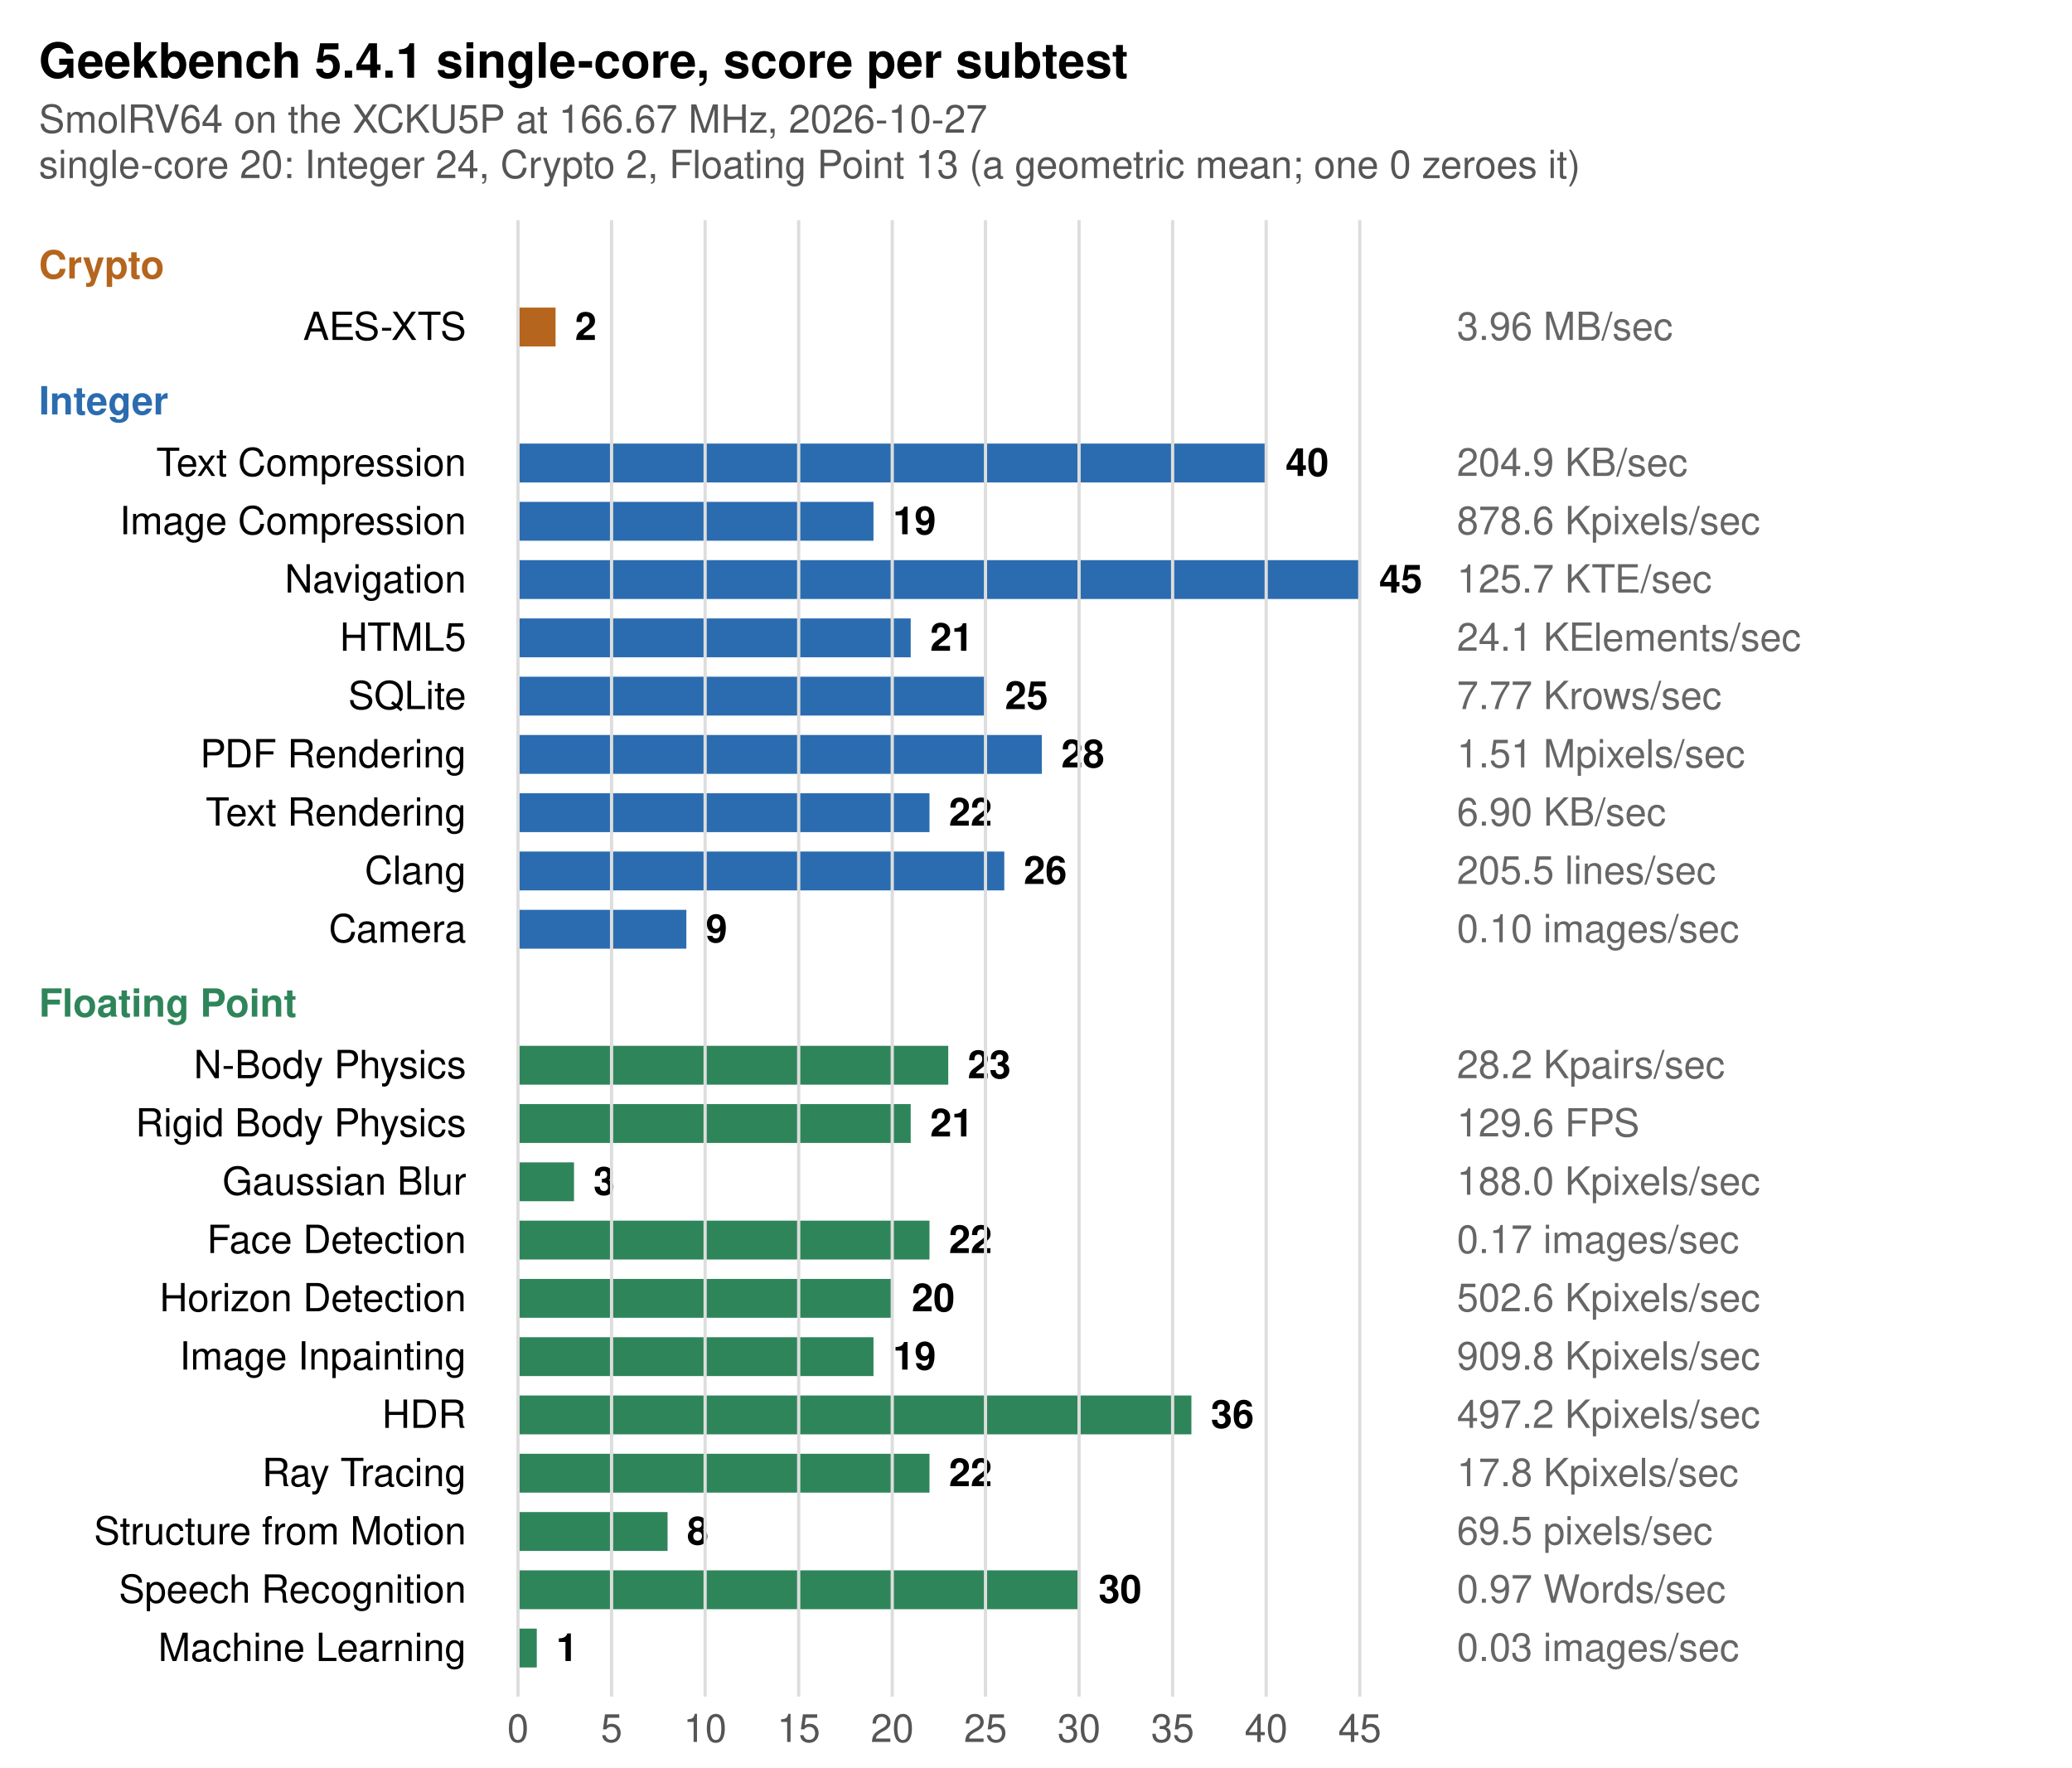
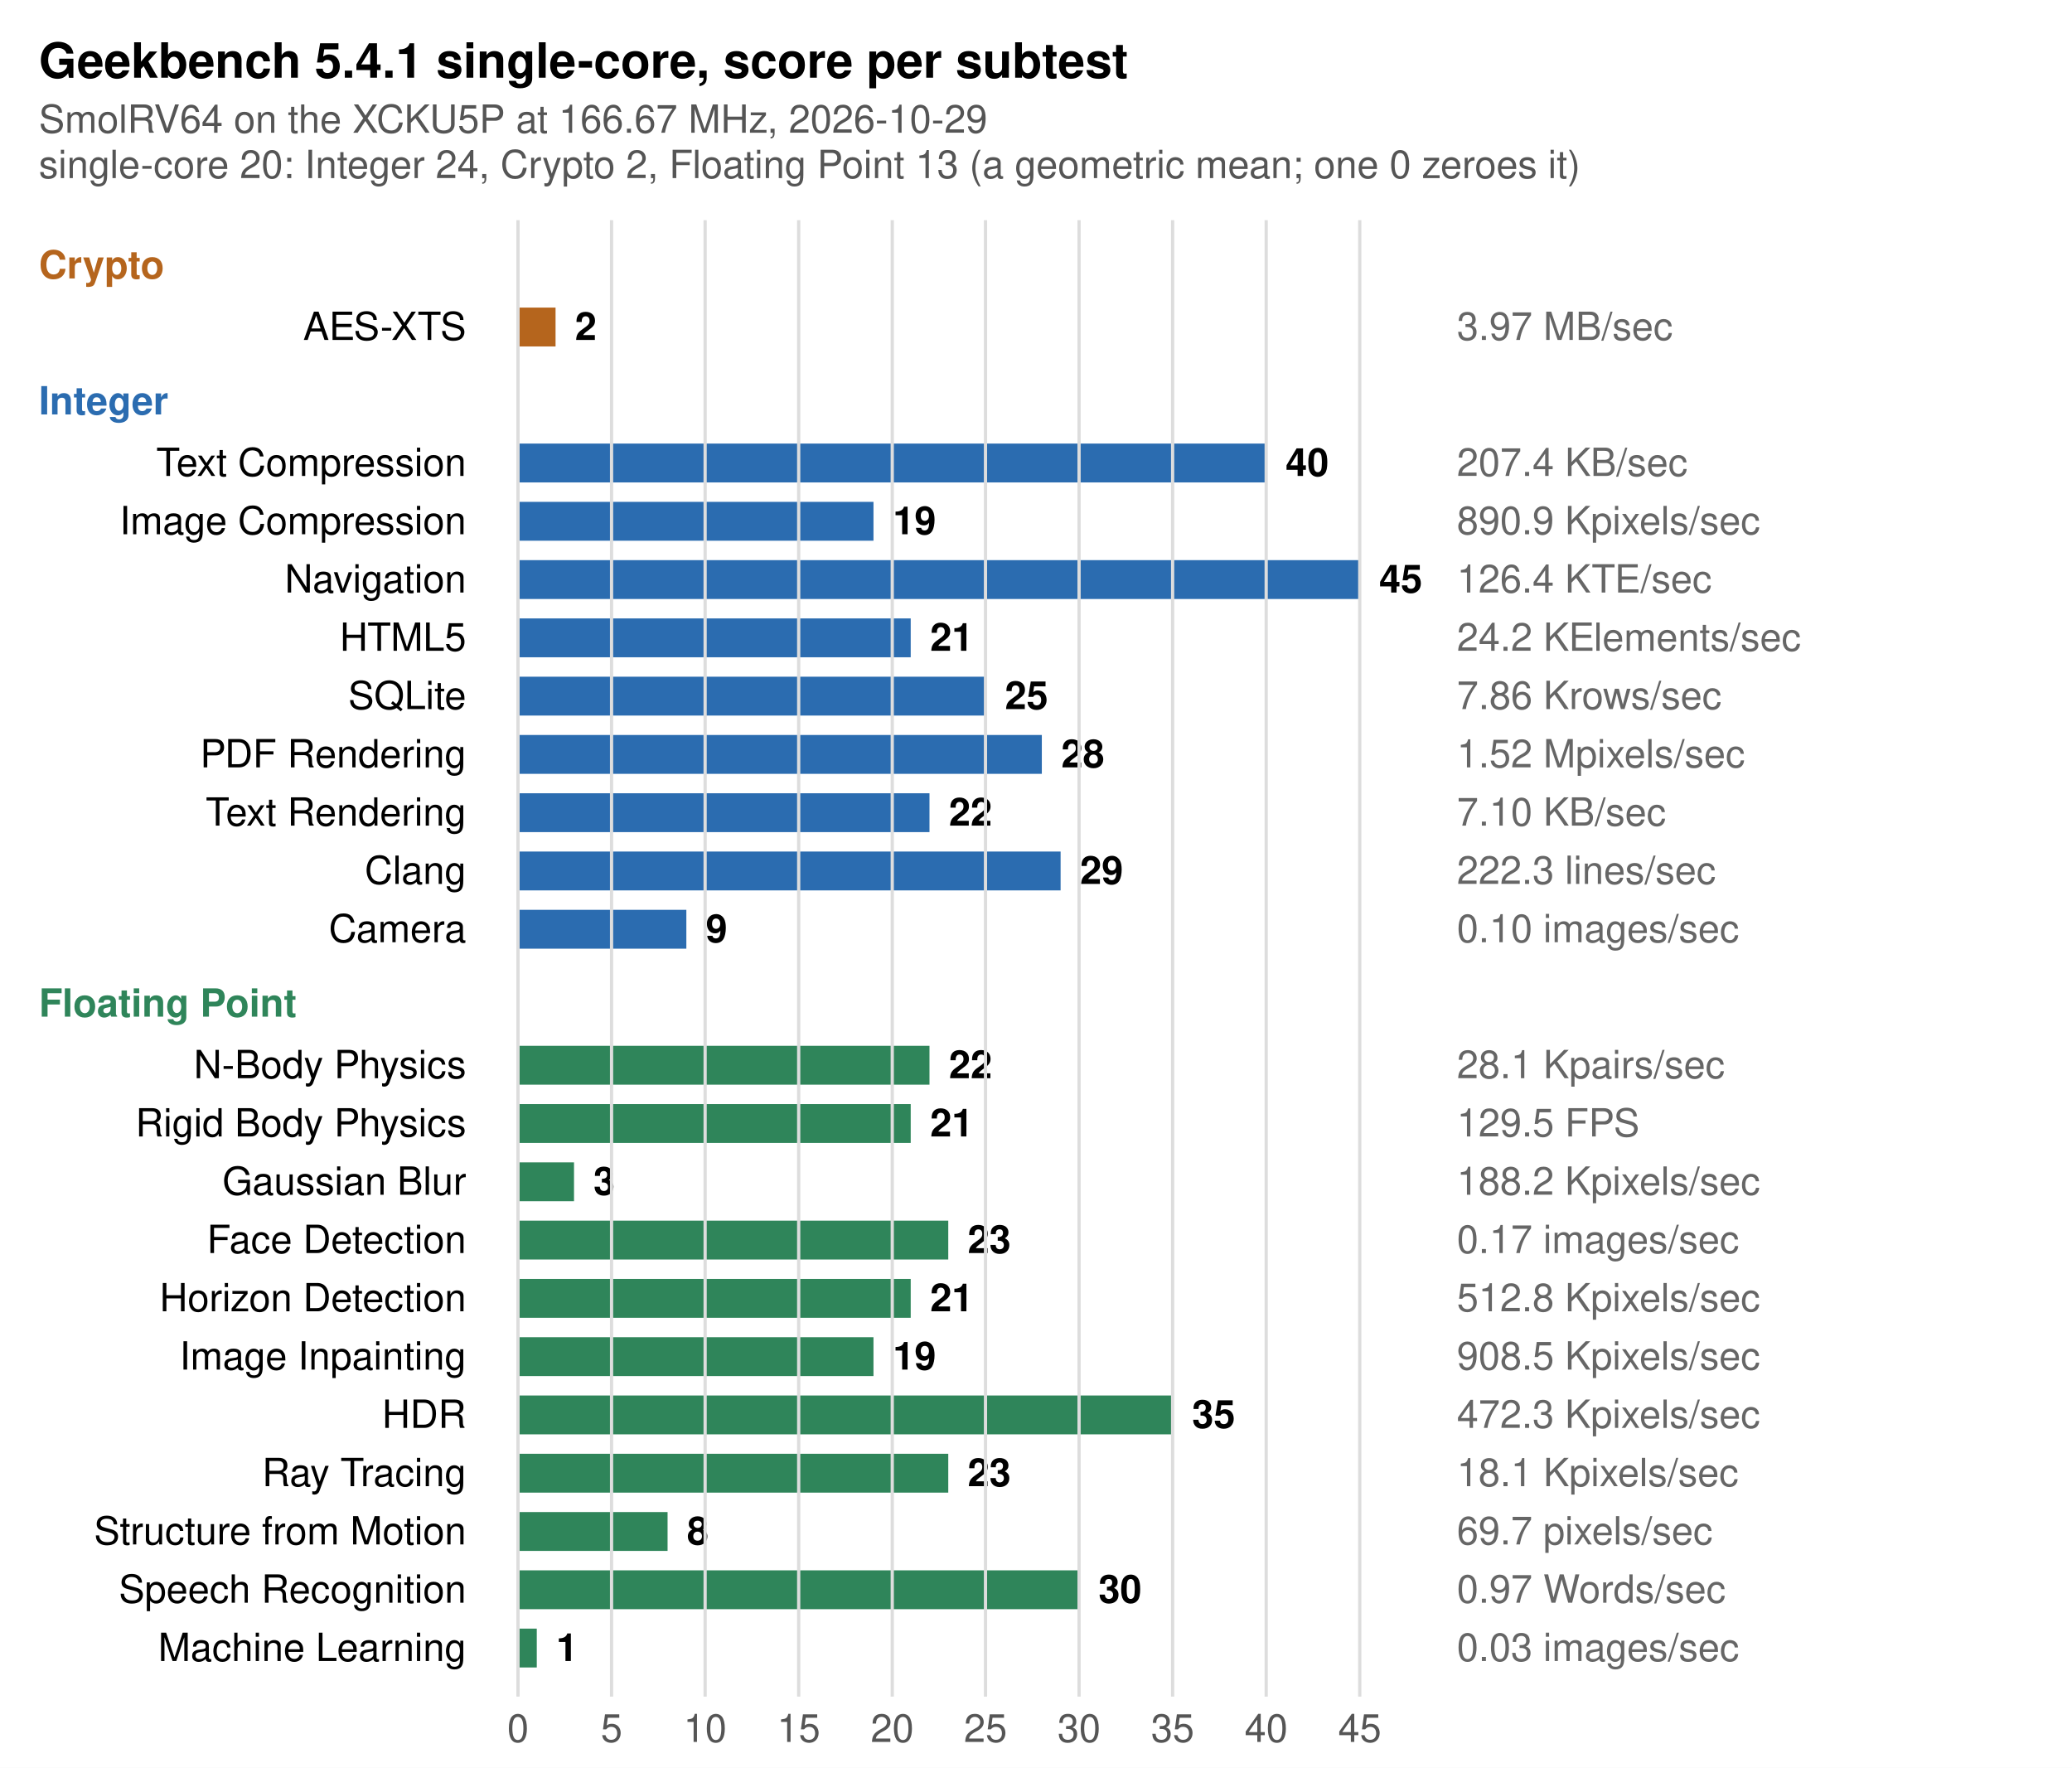
<svg xmlns="http://www.w3.org/2000/svg" width="640" height="546" font-family="Helvetica, Arial, sans-serif" font-size="12">
  <rect width="100%" height="100%" fill="white" />
  <text x="12" y="24" font-size="15" font-weight="bold">Geekbench 5.4.1 single-core, score per subtest</text>
-   <text x="12" y="41" fill="#555">SmolRV64 on the XCKU5P at 166.67 MHz, 2026-10-27</text>
+   <text x="12" y="41" fill="#555">SmolRV64 on the XCKU5P at 166.67 MHz, 2026-10-29</text>
  <text x="12" y="55" fill="#555">single-core 20: Integer 24, Crypto 2, Floating Point 13 (a geometric mean; one 0 zeroes it)</text>
  <text x="12" y="86" font-weight="bold" fill="#b5651d">Crypto</text>
  <text x="144" y="105" text-anchor="end">AES-XTS</text>
  <rect x="160" y="95" width="11.6" height="12" fill="#b5651d" />
  <text x="177.6" y="105" font-weight="bold">2</text>
-   <text x="450" y="105" fill="#666">3.96 MB/sec</text>
+   <text x="450" y="105" fill="#666">3.97 MB/sec</text>
  <text x="12" y="128" font-weight="bold" fill="#2b6cb0">Integer</text>
  <text x="144" y="147" text-anchor="end">Text Compression</text>
  <rect x="160" y="137" width="231.1" height="12" fill="#2b6cb0" />
  <text x="397.1" y="147" font-weight="bold">40</text>
-   <text x="450" y="147" fill="#666">204.9 KB/sec</text>
+   <text x="450" y="147" fill="#666">207.4 KB/sec</text>
  <text x="144" y="165" text-anchor="end">Image Compression</text>
  <rect x="160" y="155" width="109.8" height="12" fill="#2b6cb0" />
  <text x="275.8" y="165" font-weight="bold">19</text>
-   <text x="450" y="165" fill="#666">878.6 Kpixels/sec</text>
+   <text x="450" y="165" fill="#666">890.9 Kpixels/sec</text>
  <text x="144" y="183" text-anchor="end">Navigation</text>
  <rect x="160" y="173" width="260.0" height="12" fill="#2b6cb0" />
  <text x="426.0" y="183" font-weight="bold">45</text>
-   <text x="450" y="183" fill="#666">125.7 KTE/sec</text>
+   <text x="450" y="183" fill="#666">126.4 KTE/sec</text>
  <text x="144" y="201" text-anchor="end">HTML5</text>
  <rect x="160" y="191" width="121.3" height="12" fill="#2b6cb0" />
  <text x="287.3" y="201" font-weight="bold">21</text>
-   <text x="450" y="201" fill="#666">24.1 KElements/sec</text>
+   <text x="450" y="201" fill="#666">24.2 KElements/sec</text>
  <text x="144" y="219" text-anchor="end">SQLite</text>
  <rect x="160" y="209" width="144.4" height="12" fill="#2b6cb0" />
  <text x="310.4" y="219" font-weight="bold">25</text>
-   <text x="450" y="219" fill="#666">7.77 Krows/sec</text>
+   <text x="450" y="219" fill="#666">7.86 Krows/sec</text>
  <text x="144" y="237" text-anchor="end">PDF Rendering</text>
  <rect x="160" y="227" width="161.8" height="12" fill="#2b6cb0" />
  <text x="327.8" y="237" font-weight="bold">28</text>
-   <text x="450" y="237" fill="#666">1.51 Mpixels/sec</text>
+   <text x="450" y="237" fill="#666">1.52 Mpixels/sec</text>
  <text x="144" y="255" text-anchor="end">Text Rendering</text>
  <rect x="160" y="245" width="127.1" height="12" fill="#2b6cb0" />
  <text x="293.1" y="255" font-weight="bold">22</text>
-   <text x="450" y="255" fill="#666">6.90 KB/sec</text>
+   <text x="450" y="255" fill="#666">7.10 KB/sec</text>
  <text x="144" y="273" text-anchor="end">Clang</text>
-   <rect x="160" y="263" width="150.2" height="12" fill="#2b6cb0" />
-   <text x="316.2" y="273" font-weight="bold">26</text>
-   <text x="450" y="273" fill="#666">205.5 lines/sec</text>
+   <rect x="160" y="263" width="167.6" height="12" fill="#2b6cb0" />
+   <text x="333.6" y="273" font-weight="bold">29</text>
+   <text x="450" y="273" fill="#666">222.3 lines/sec</text>
  <text x="144" y="291" text-anchor="end">Camera</text>
  <rect x="160" y="281" width="52.0" height="12" fill="#2b6cb0" />
  <text x="218.0" y="291" font-weight="bold">9</text>
  <text x="450" y="291" fill="#666">0.10 images/sec</text>
  <text x="12" y="314" font-weight="bold" fill="#2f855a">Floating Point</text>
  <text x="144" y="333" text-anchor="end">N-Body Physics</text>
-   <rect x="160" y="323" width="132.9" height="12" fill="#2f855a" />
-   <text x="298.9" y="333" font-weight="bold">23</text>
-   <text x="450" y="333" fill="#666">28.2 Kpairs/sec</text>
+   <rect x="160" y="323" width="127.1" height="12" fill="#2f855a" />
+   <text x="293.1" y="333" font-weight="bold">22</text>
+   <text x="450" y="333" fill="#666">28.1 Kpairs/sec</text>
  <text x="144" y="351" text-anchor="end">Rigid Body Physics</text>
  <rect x="160" y="341" width="121.3" height="12" fill="#2f855a" />
  <text x="287.3" y="351" font-weight="bold">21</text>
-   <text x="450" y="351" fill="#666">129.6 FPS</text>
+   <text x="450" y="351" fill="#666">129.5 FPS</text>
  <text x="144" y="369" text-anchor="end">Gaussian Blur</text>
  <rect x="160" y="359" width="17.3" height="12" fill="#2f855a" />
  <text x="183.3" y="369" font-weight="bold">3</text>
-   <text x="450" y="369" fill="#666">188.0 Kpixels/sec</text>
+   <text x="450" y="369" fill="#666">188.2 Kpixels/sec</text>
  <text x="144" y="387" text-anchor="end">Face Detection</text>
-   <rect x="160" y="377" width="127.1" height="12" fill="#2f855a" />
-   <text x="293.1" y="387" font-weight="bold">22</text>
+   <rect x="160" y="377" width="132.9" height="12" fill="#2f855a" />
+   <text x="298.9" y="387" font-weight="bold">23</text>
  <text x="450" y="387" fill="#666">0.17 images/sec</text>
  <text x="144" y="405" text-anchor="end">Horizon Detection</text>
-   <rect x="160" y="395" width="115.6" height="12" fill="#2f855a" />
-   <text x="281.6" y="405" font-weight="bold">20</text>
-   <text x="450" y="405" fill="#666">502.6 Kpixels/sec</text>
+   <rect x="160" y="395" width="121.3" height="12" fill="#2f855a" />
+   <text x="287.3" y="405" font-weight="bold">21</text>
+   <text x="450" y="405" fill="#666">512.8 Kpixels/sec</text>
  <text x="144" y="423" text-anchor="end">Image Inpainting</text>
  <rect x="160" y="413" width="109.8" height="12" fill="#2f855a" />
  <text x="275.8" y="423" font-weight="bold">19</text>
-   <text x="450" y="423" fill="#666">909.8 Kpixels/sec</text>
+   <text x="450" y="423" fill="#666">908.5 Kpixels/sec</text>
  <text x="144" y="441" text-anchor="end">HDR</text>
-   <rect x="160" y="431" width="208.0" height="12" fill="#2f855a" />
-   <text x="374.0" y="441" font-weight="bold">36</text>
-   <text x="450" y="441" fill="#666">497.2 Kpixels/sec</text>
+   <rect x="160" y="431" width="202.2" height="12" fill="#2f855a" />
+   <text x="368.2" y="441" font-weight="bold">35</text>
+   <text x="450" y="441" fill="#666">472.3 Kpixels/sec</text>
  <text x="144" y="459" text-anchor="end">Ray Tracing</text>
-   <rect x="160" y="449" width="127.1" height="12" fill="#2f855a" />
-   <text x="293.1" y="459" font-weight="bold">22</text>
-   <text x="450" y="459" fill="#666">17.8 Kpixels/sec</text>
+   <rect x="160" y="449" width="132.9" height="12" fill="#2f855a" />
+   <text x="298.9" y="459" font-weight="bold">23</text>
+   <text x="450" y="459" fill="#666">18.1 Kpixels/sec</text>
  <text x="144" y="477" text-anchor="end">Structure from Motion</text>
  <rect x="160" y="467" width="46.2" height="12" fill="#2f855a" />
  <text x="212.2" y="477" font-weight="bold">8</text>
-   <text x="450" y="477" fill="#666">69.5 pixels/sec</text>
+   <text x="450" y="477" fill="#666">69.7 pixels/sec</text>
  <text x="144" y="495" text-anchor="end">Speech Recognition</text>
  <rect x="160" y="485" width="173.3" height="12" fill="#2f855a" />
  <text x="339.3" y="495" font-weight="bold">30</text>
  <text x="450" y="495" fill="#666">0.97 Words/sec</text>
  <text x="144" y="513" text-anchor="end">Machine Learning</text>
  <rect x="160" y="503" width="5.8" height="12" fill="#2f855a" />
  <text x="171.8" y="513" font-weight="bold">1</text>
  <text x="450" y="513" fill="#666">0.03 images/sec</text>
  <line x1="160.0" y1="68" x2="160.0" y2="524" stroke="#ddd" />
  <text x="160.0" y="538" text-anchor="middle" fill="#555">0</text>
  <line x1="188.9" y1="68" x2="188.9" y2="524" stroke="#ddd" />
  <text x="188.9" y="538" text-anchor="middle" fill="#555">5</text>
  <line x1="217.8" y1="68" x2="217.8" y2="524" stroke="#ddd" />
  <text x="217.8" y="538" text-anchor="middle" fill="#555">10</text>
  <line x1="246.7" y1="68" x2="246.7" y2="524" stroke="#ddd" />
  <text x="246.7" y="538" text-anchor="middle" fill="#555">15</text>
  <line x1="275.6" y1="68" x2="275.6" y2="524" stroke="#ddd" />
  <text x="275.6" y="538" text-anchor="middle" fill="#555">20</text>
  <line x1="304.4" y1="68" x2="304.4" y2="524" stroke="#ddd" />
  <text x="304.4" y="538" text-anchor="middle" fill="#555">25</text>
  <line x1="333.3" y1="68" x2="333.3" y2="524" stroke="#ddd" />
  <text x="333.3" y="538" text-anchor="middle" fill="#555">30</text>
  <line x1="362.2" y1="68" x2="362.2" y2="524" stroke="#ddd" />
  <text x="362.2" y="538" text-anchor="middle" fill="#555">35</text>
  <line x1="391.1" y1="68" x2="391.1" y2="524" stroke="#ddd" />
  <text x="391.1" y="538" text-anchor="middle" fill="#555">40</text>
  <line x1="420.0" y1="68" x2="420.0" y2="524" stroke="#ddd" />
  <text x="420.0" y="538" text-anchor="middle" fill="#555">45</text>
</svg>
